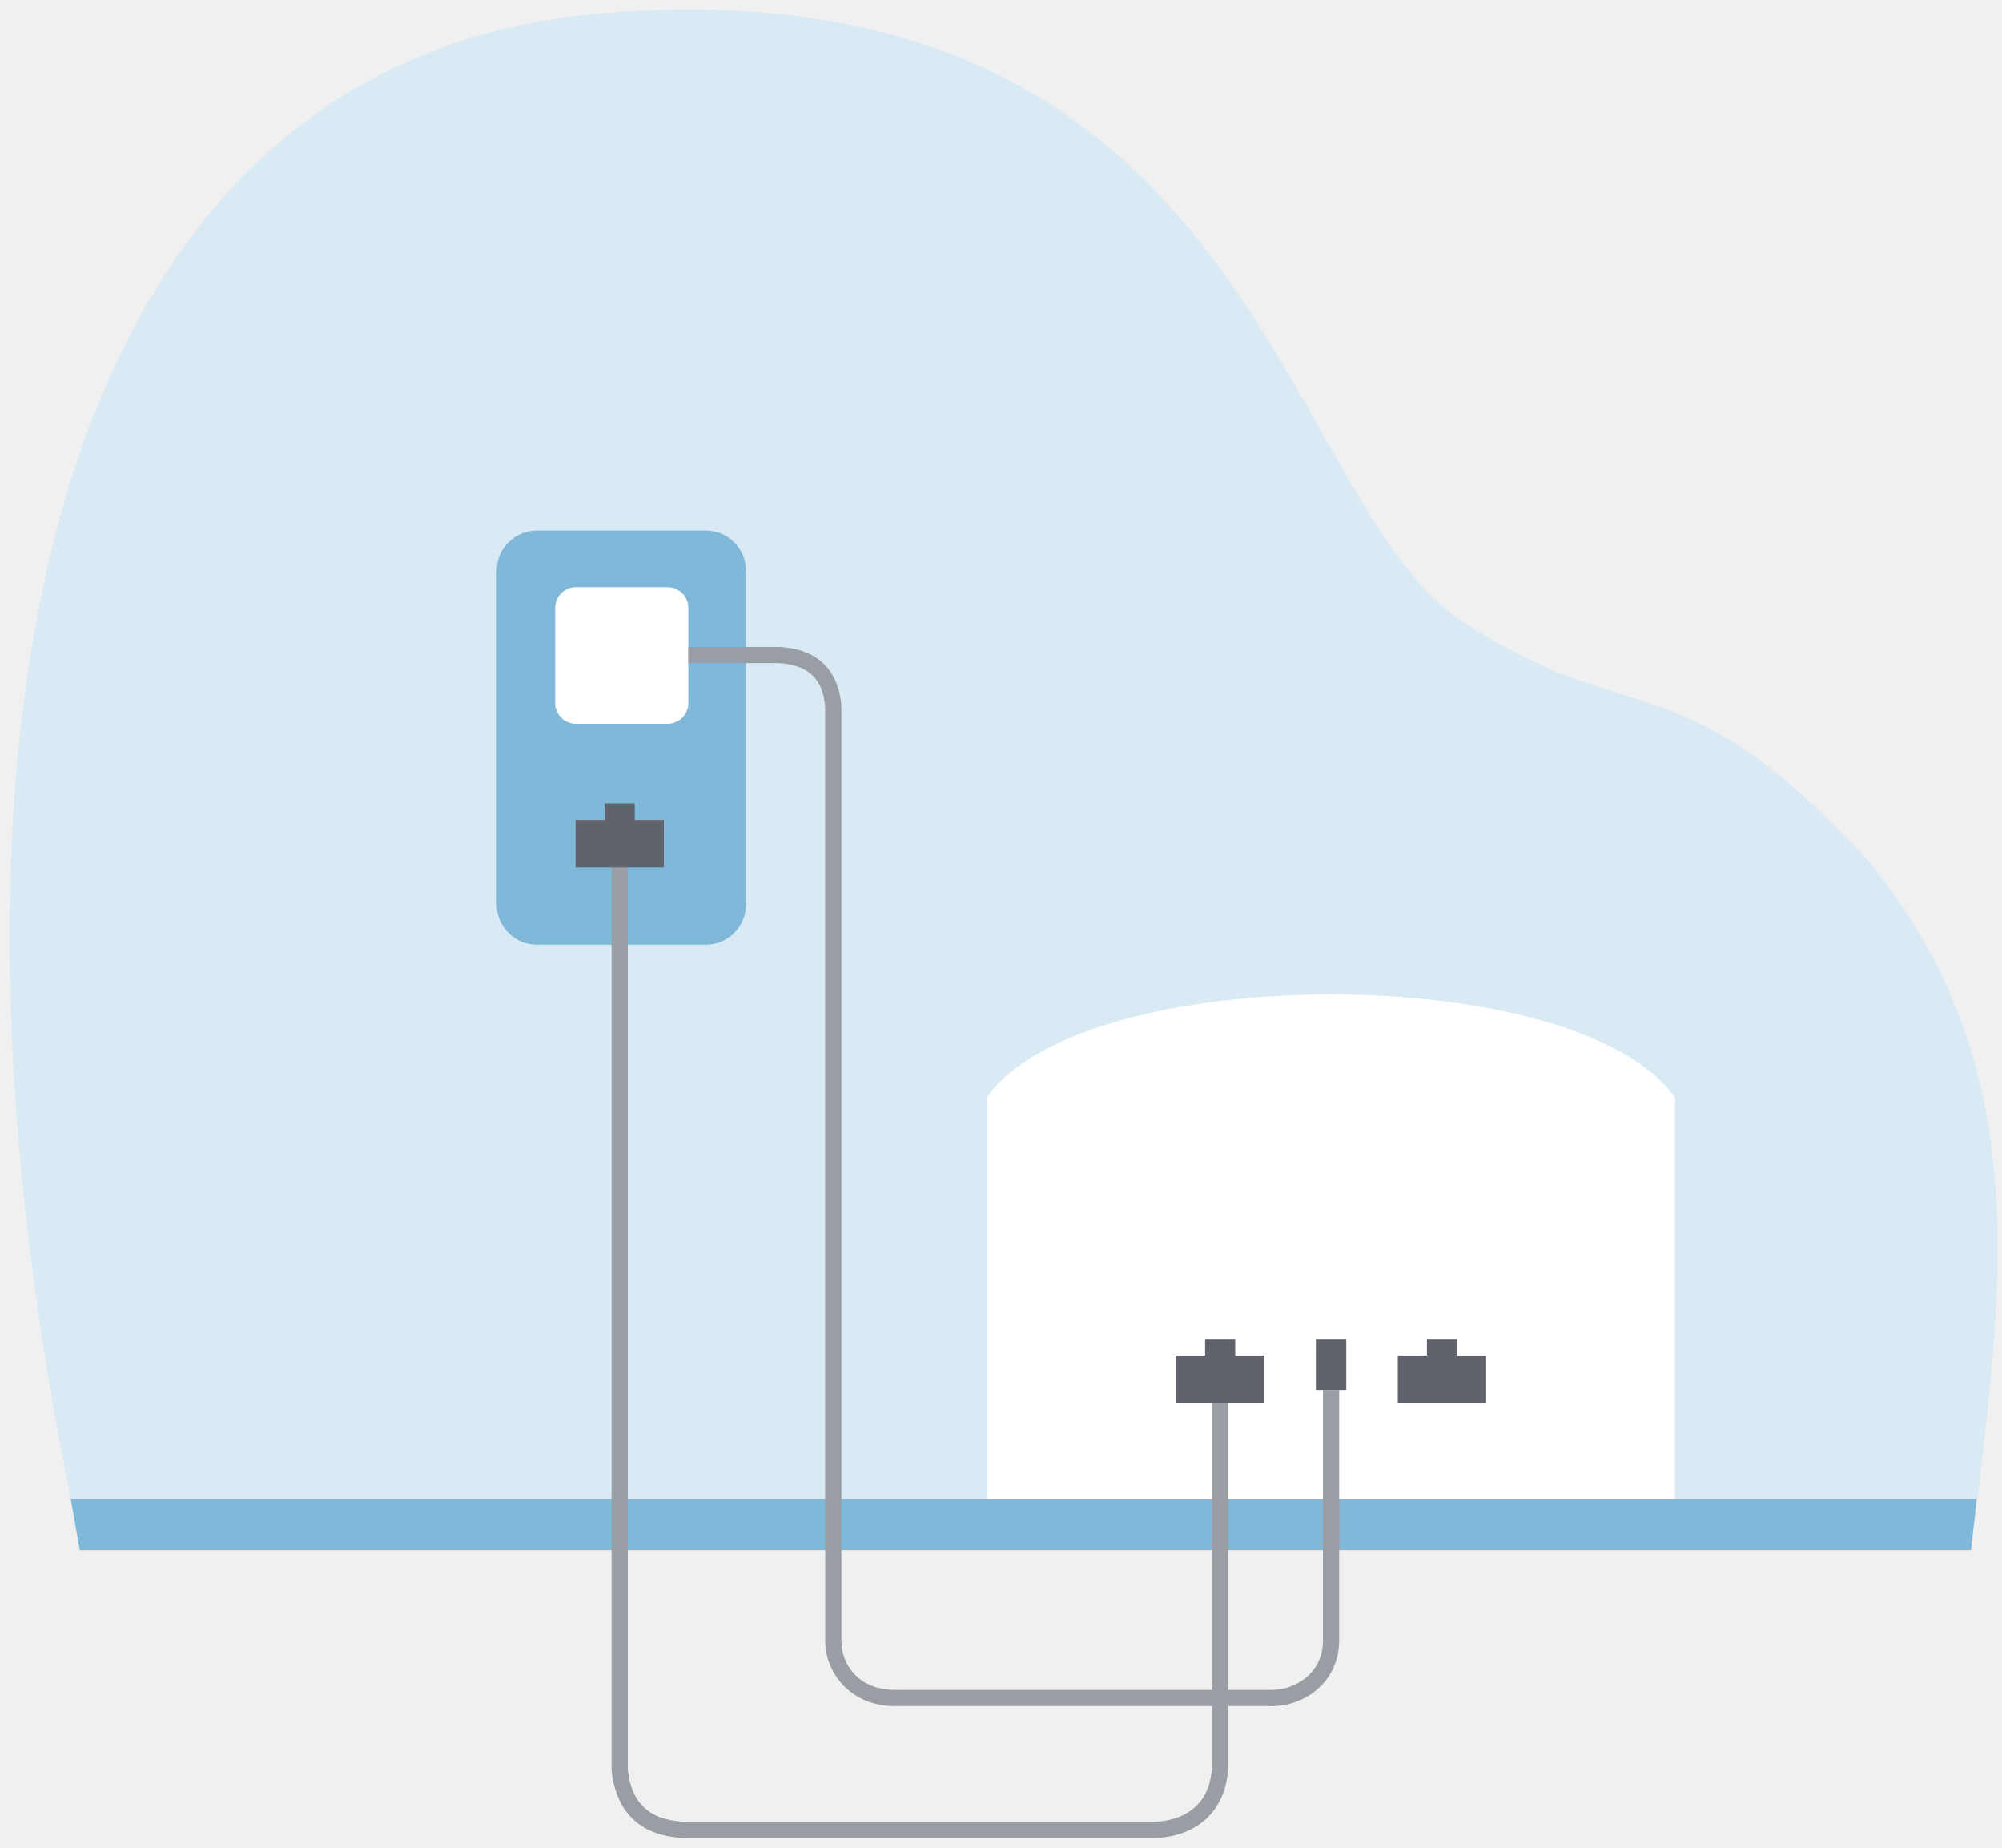
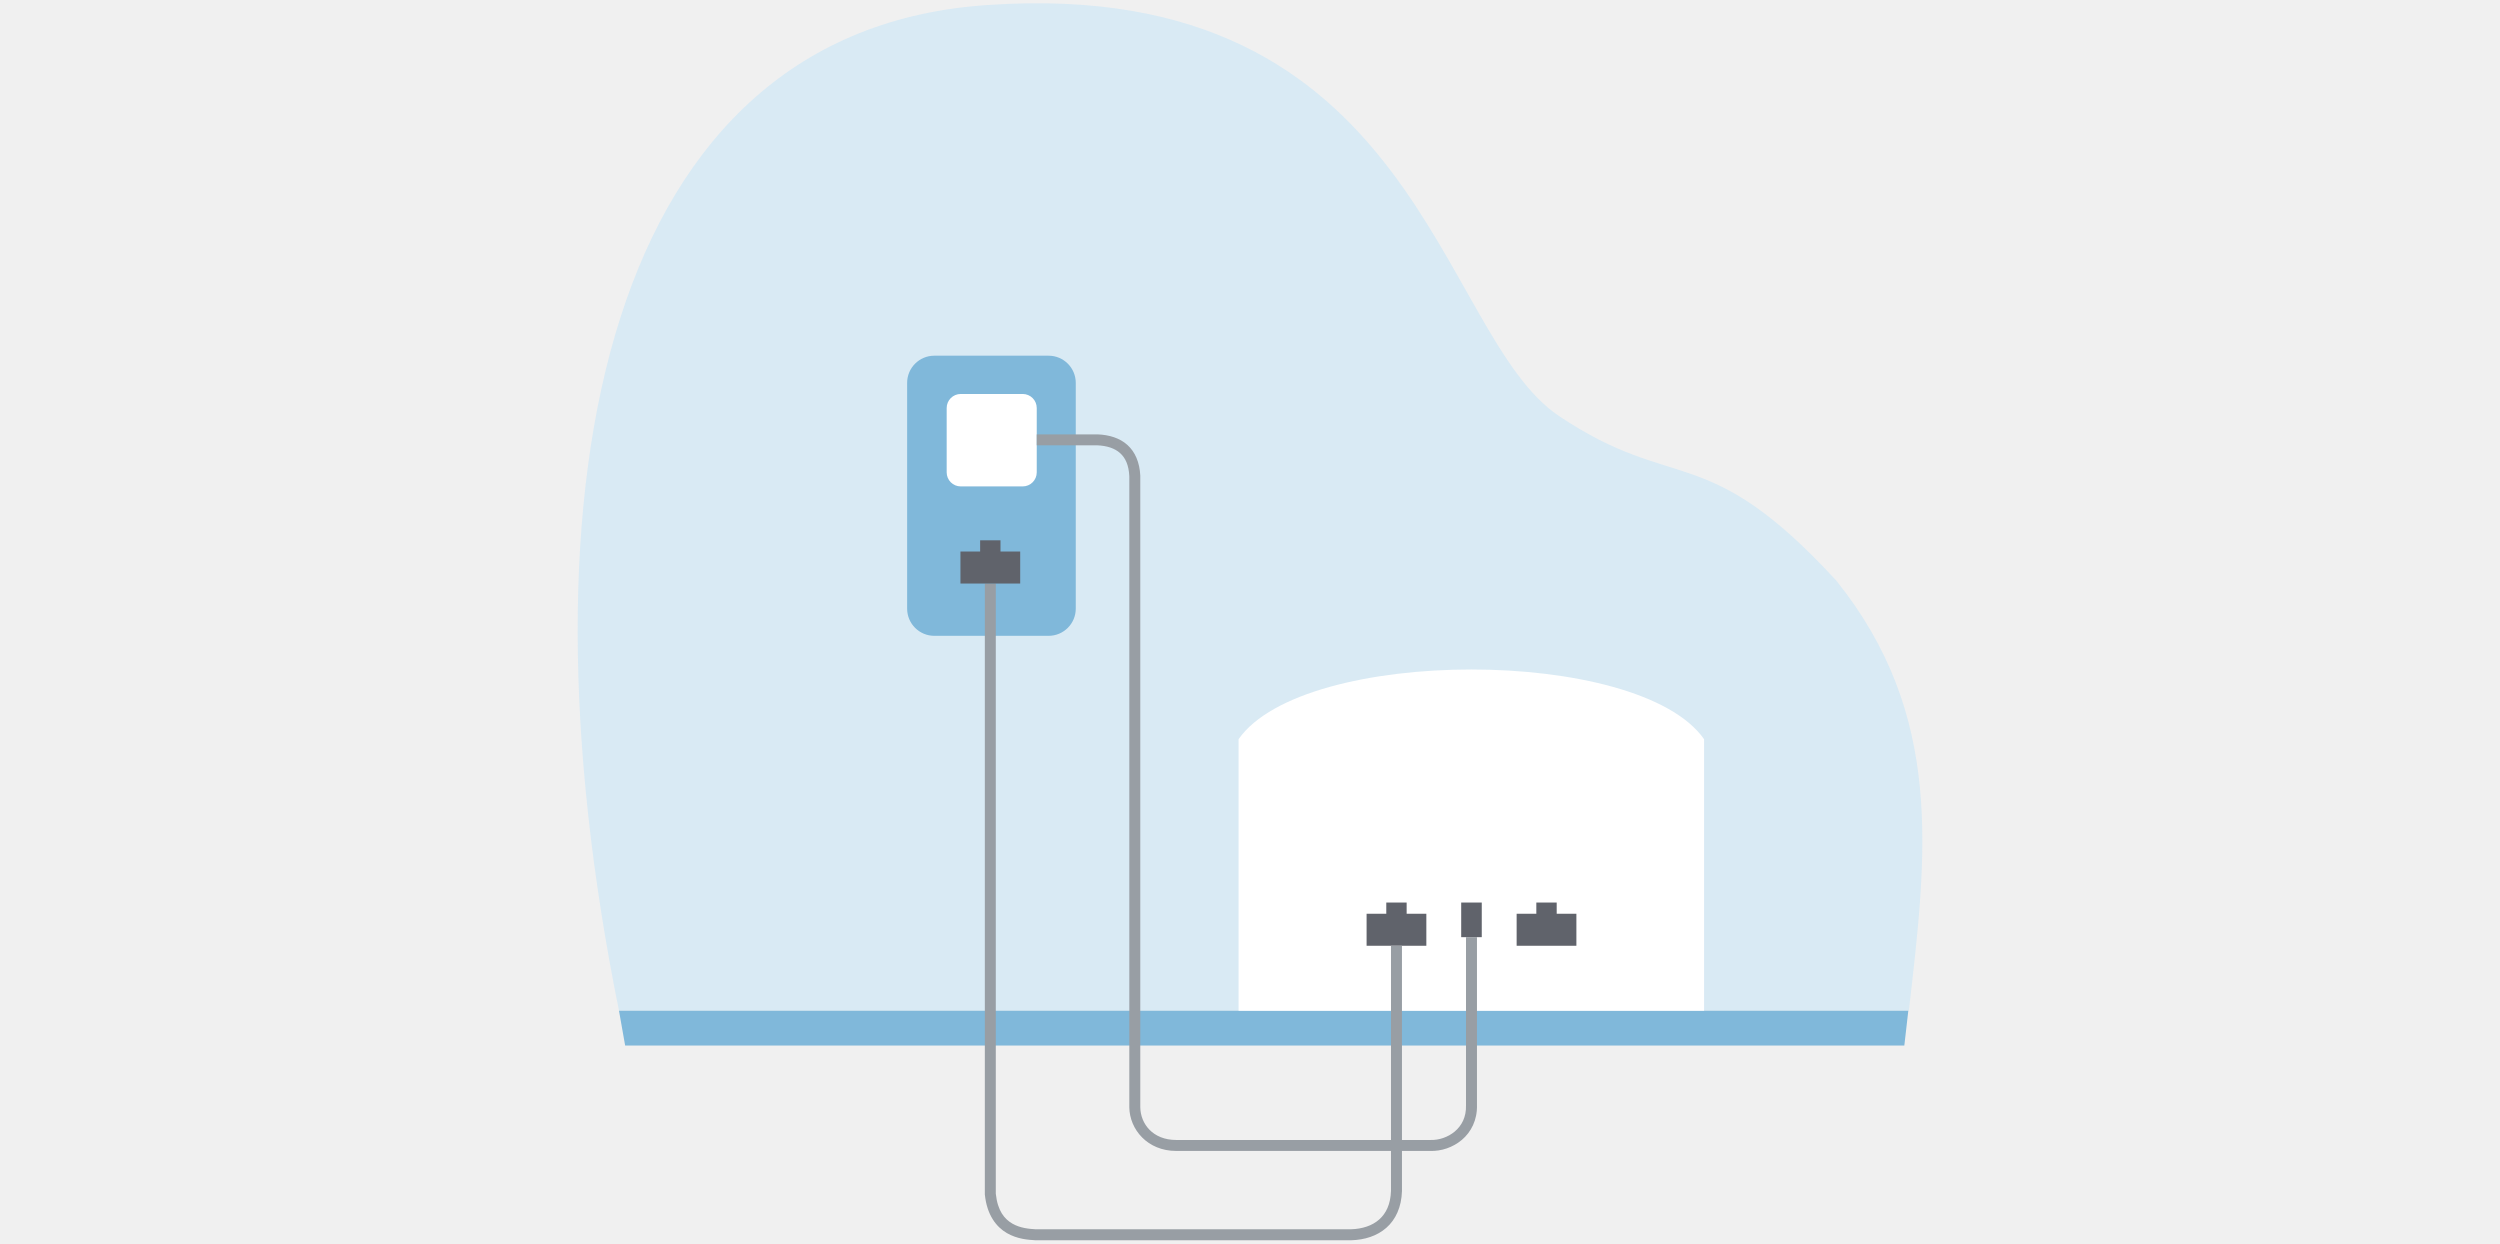
- <svg xmlns="http://www.w3.org/2000/svg" width="208" height="192" viewBox="0 0 55.033 50.8" version="1.1" id="svg872">
+ <svg xmlns="http://www.w3.org/2000/svg" width="384" height="191" viewBox="0 0 101.6 50.535" version="1.1" id="svg872">
  <defs id="defs869" />
  <g id="layer1">
-     <g id="g74439" transform="matrix(0.8426045,0,0,0.8426045,0.1669699,0.04164423)">
+     <g id="g74439" transform="matrix(0.8426045,0,0,0.8426045,23.37849,-0.09064747)">
      <path id="rect43716" style="fill:#d9eaf4;fill-opacity:1;stroke-width:0" d="M 19.972,0.344 C 40.683,-1.048 41.556,16.219 47.438,20.166 c 5.628,3.777 7.09,1.104 13.383,7.944 5.208,6.494 4.376,13.167 3.5,20.746 H 2.109 C -3.084,23.228 1.532,1.499 19.972,0.344 Z" />
      <path id="rect2294" style="fill:#80b8da;fill-opacity:1;stroke-width:0.321;stroke-linecap:round" d="M 2.109,48.856 H 64.295 l -0.192,1.679 H 2.406 Z" />
      <rect style="fill:#80b8da;fill-opacity:1;stroke-width:0.312;stroke-linecap:round" id="rect3221" width="8.133" height="13.511" x="16.007" y="17.263" ry="1.311" />
      <rect style="opacity:1;fill:#ffffff;fill-opacity:1;stroke-width:0.751;stroke-linecap:round;stroke-miterlimit:4;stroke-dasharray:none" id="rect21923" width="4.344" height="4.459" x="17.914" y="19.109" ry="0.678" />
      <path id="rect22027" style="opacity:1;fill:#ffffff;fill-opacity:1;stroke-width:0.529;stroke-linecap:round" d="m 31.993,35.76 c 3.134,-4.483 19.317,-4.483 22.451,0 V 48.856 H 31.993 Z" />
      <path id="rect20379" style="opacity:1;fill:#60636b;fill-opacity:1;stroke-width:0.529;stroke-linecap:round" d="m 39.117,43.638 v 0.541 h -0.95 v 1.544 h 1.441 1.441 v -1.544 h -0.95 v -0.541 h -0.491 z" />
      <path id="rect21553" style="opacity:1;fill:#60636b;fill-opacity:1;stroke-width:0.529;stroke-linecap:round" d="m 42.73,43.638 v 1.67 h 0.496 0.496 v -1.67 H 43.226 Z" />
      <path style="color:#000000;fill:#989ea4;-inkscape-stroke:none" d="m 22.258,21.059 v 0.527 h 2.916 c 0.478,0.019 0.849,0.146 1.104,0.375 0.255,0.229 0.418,0.573 0.445,1.111 v 30.447 0.002 c 0.018,1.061 0.874,2.098 2.264,2.098 h 12.246 c 0.53,0.017 1.094,-0.164 1.533,-0.537 0.439,-0.373 0.744,-0.952 0.725,-1.676 v -8.098 h -0.529 v 8.107 0.004 c 0.015,0.573 -0.209,0.979 -0.539,1.26 C 42.091,54.961 41.645,55.103 41.25,55.09 H 41.246 28.986 c -1.135,5.84e-4 -1.721,-0.784 -1.734,-1.576 v -30.461 -0.008 c -0.032,-0.639 -0.249,-1.142 -0.621,-1.477 -0.372,-0.334 -0.874,-0.487 -1.436,-0.51 h -0.006 z" id="path21668" />
      <path style="color:#000000;fill:#989ea4;-inkscape-stroke:none" d="m 19.754,28.252 v 29.465 l 0.002,0.014 c 0.1,0.972 0.548,1.55 1.055,1.846 0.507,0.296 1.05,0.33 1.355,0.348 l 0.008,0.002 h 15.248 0.004 c 0.647,-0.019 1.246,-0.206 1.695,-0.602 0.449,-0.396 0.728,-0.997 0.752,-1.764 v -0.004 -11.834 H 39.344 V 57.543 c -0.021,0.652 -0.238,1.09 -0.572,1.385 -0.335,0.295 -0.807,0.453 -1.361,0.469 h -15.213 c -0.298,-0.018 -0.742,-0.055 -1.119,-0.275 C 20.702,58.901 20.371,58.516 20.283,57.68 V 28.252 Z" id="path21703" />
      <path id="path21865" style="opacity:1;fill:#60636b;fill-opacity:1;stroke-width:0.529;stroke-linecap:round" d="m 47.336,43.638 v 0.541 h 0.95 v 1.544 h -1.441 -1.441 v -1.544 h 0.95 v -0.541 h 0.491 z" />
      <path id="path21899" style="opacity:1;fill:#60636b;fill-opacity:1;stroke-width:0.529;stroke-linecap:round" d="m 20.51,26.167 v 0.541 h 0.95 v 1.544 h -1.441 -1.441 v -1.544 h 0.95 v -0.541 h 0.491 z" />
    </g>
  </g>
</svg>
